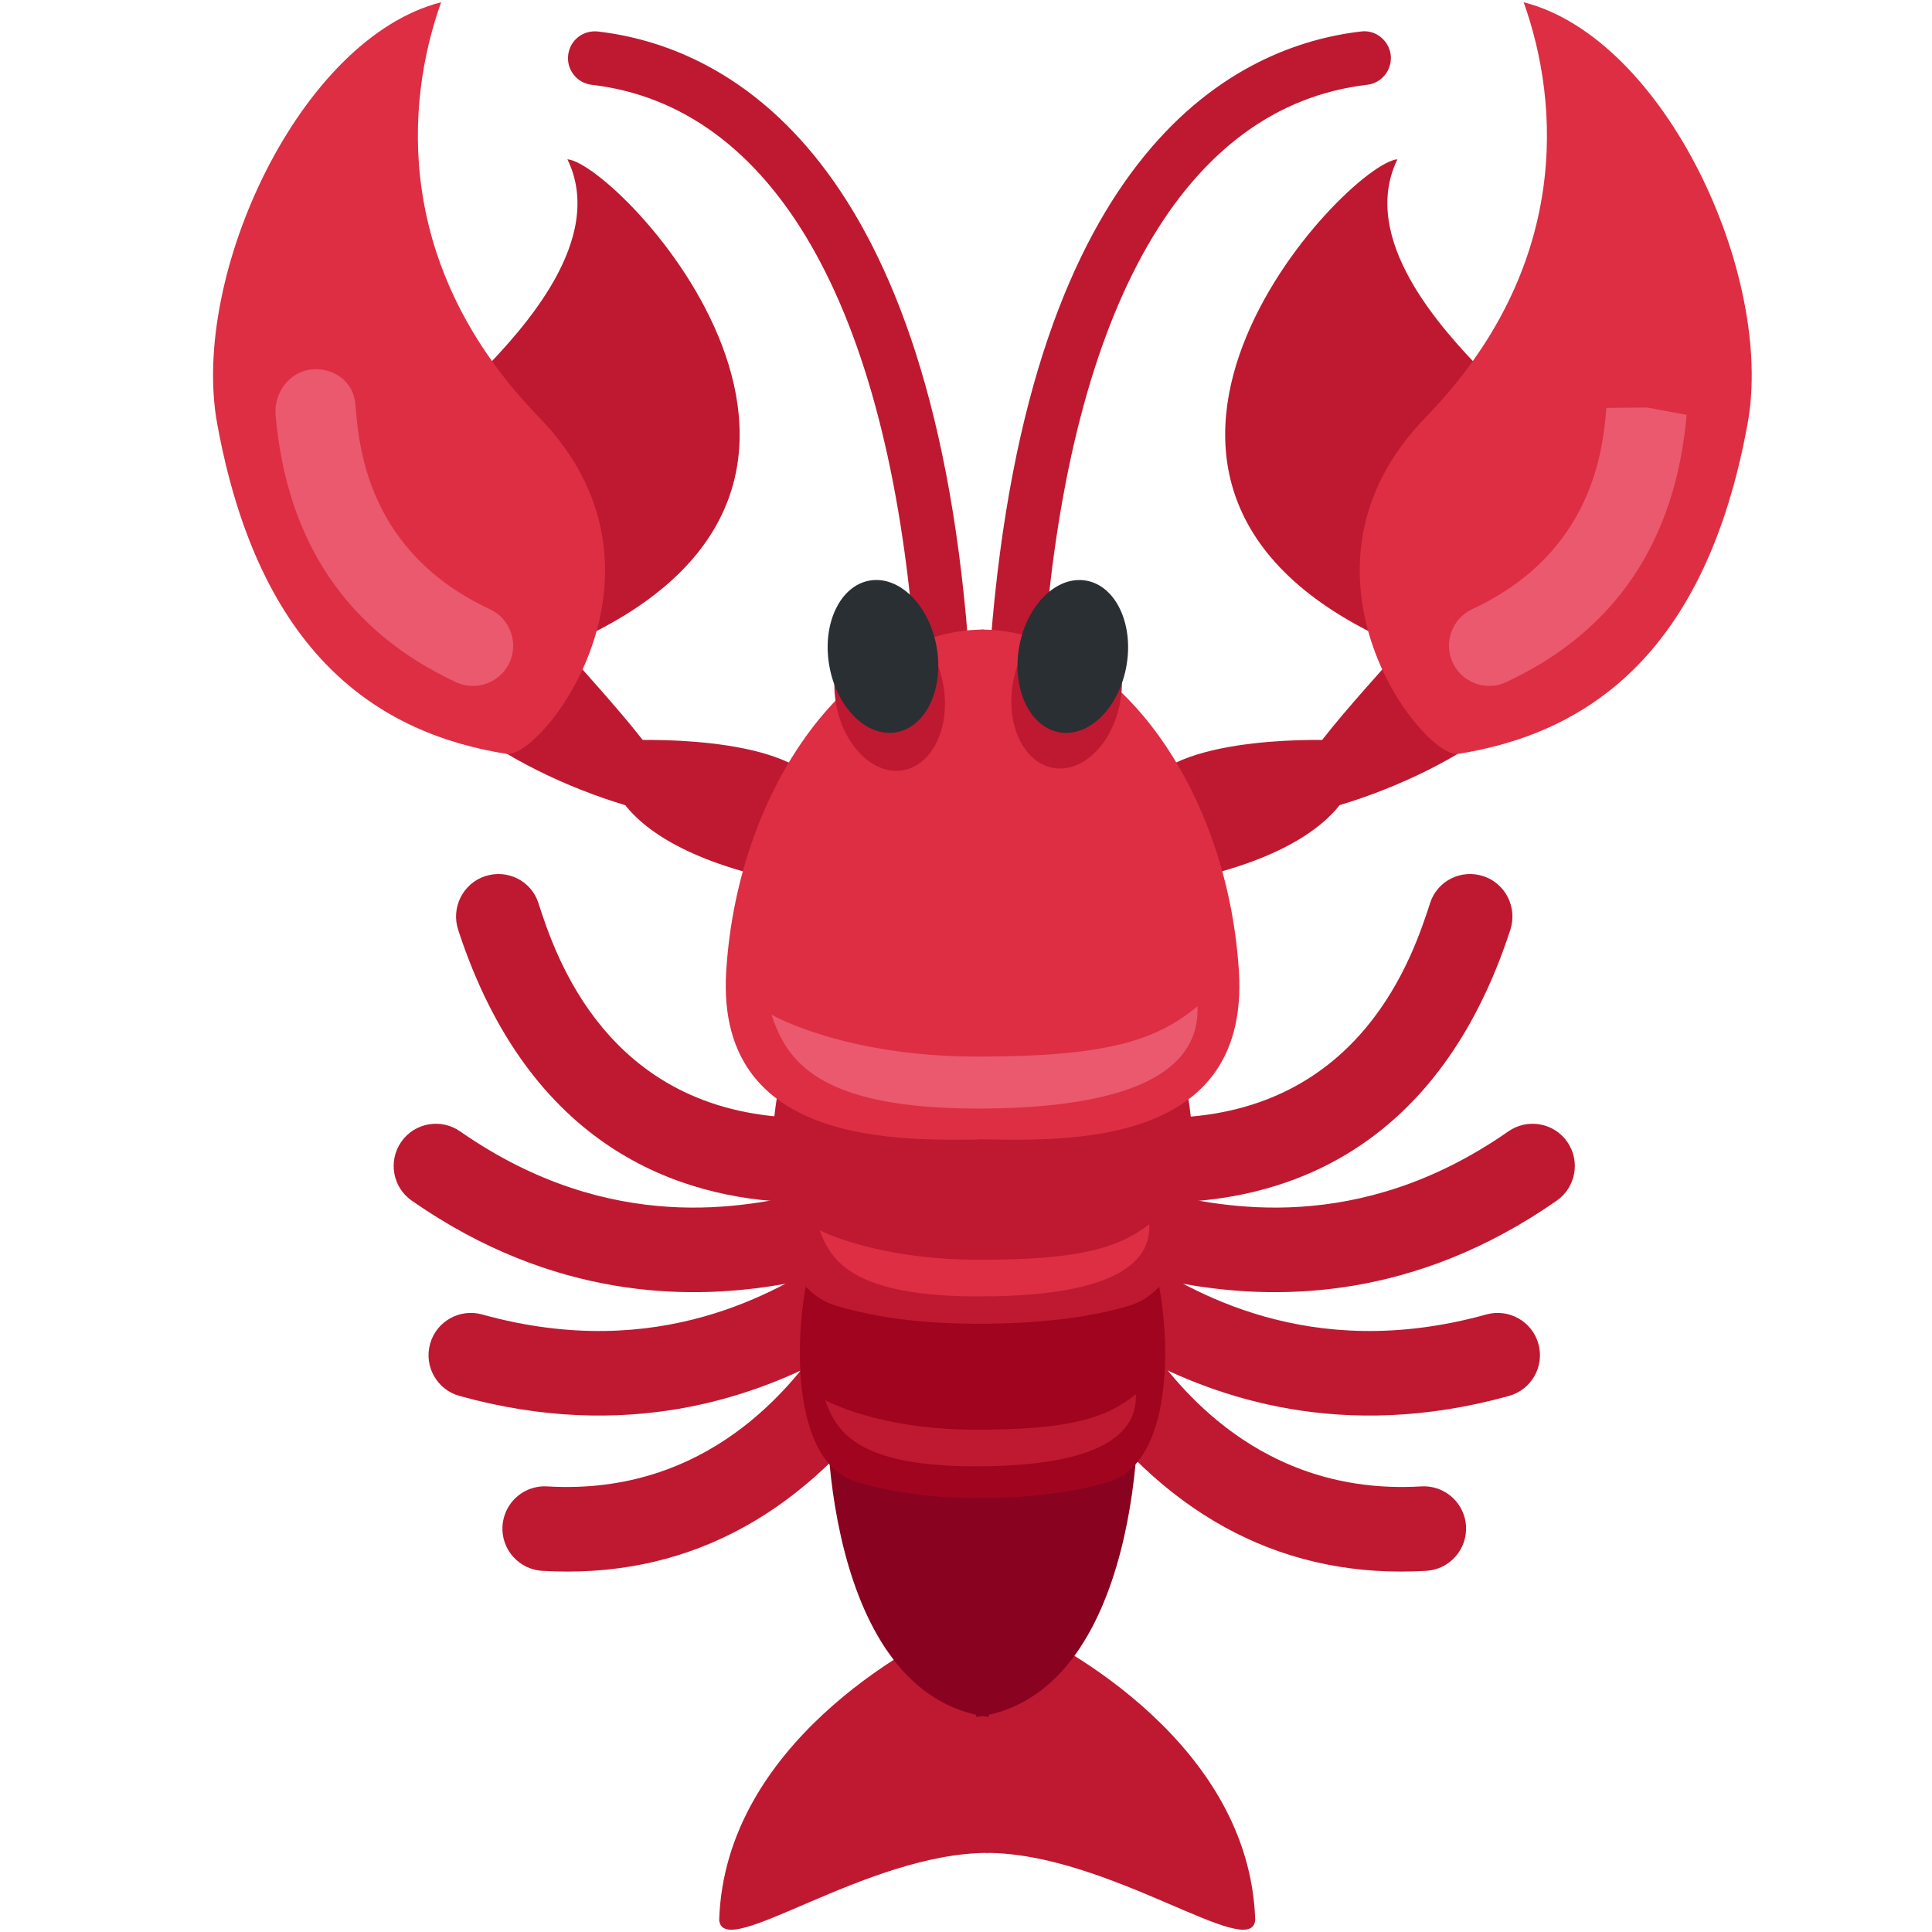
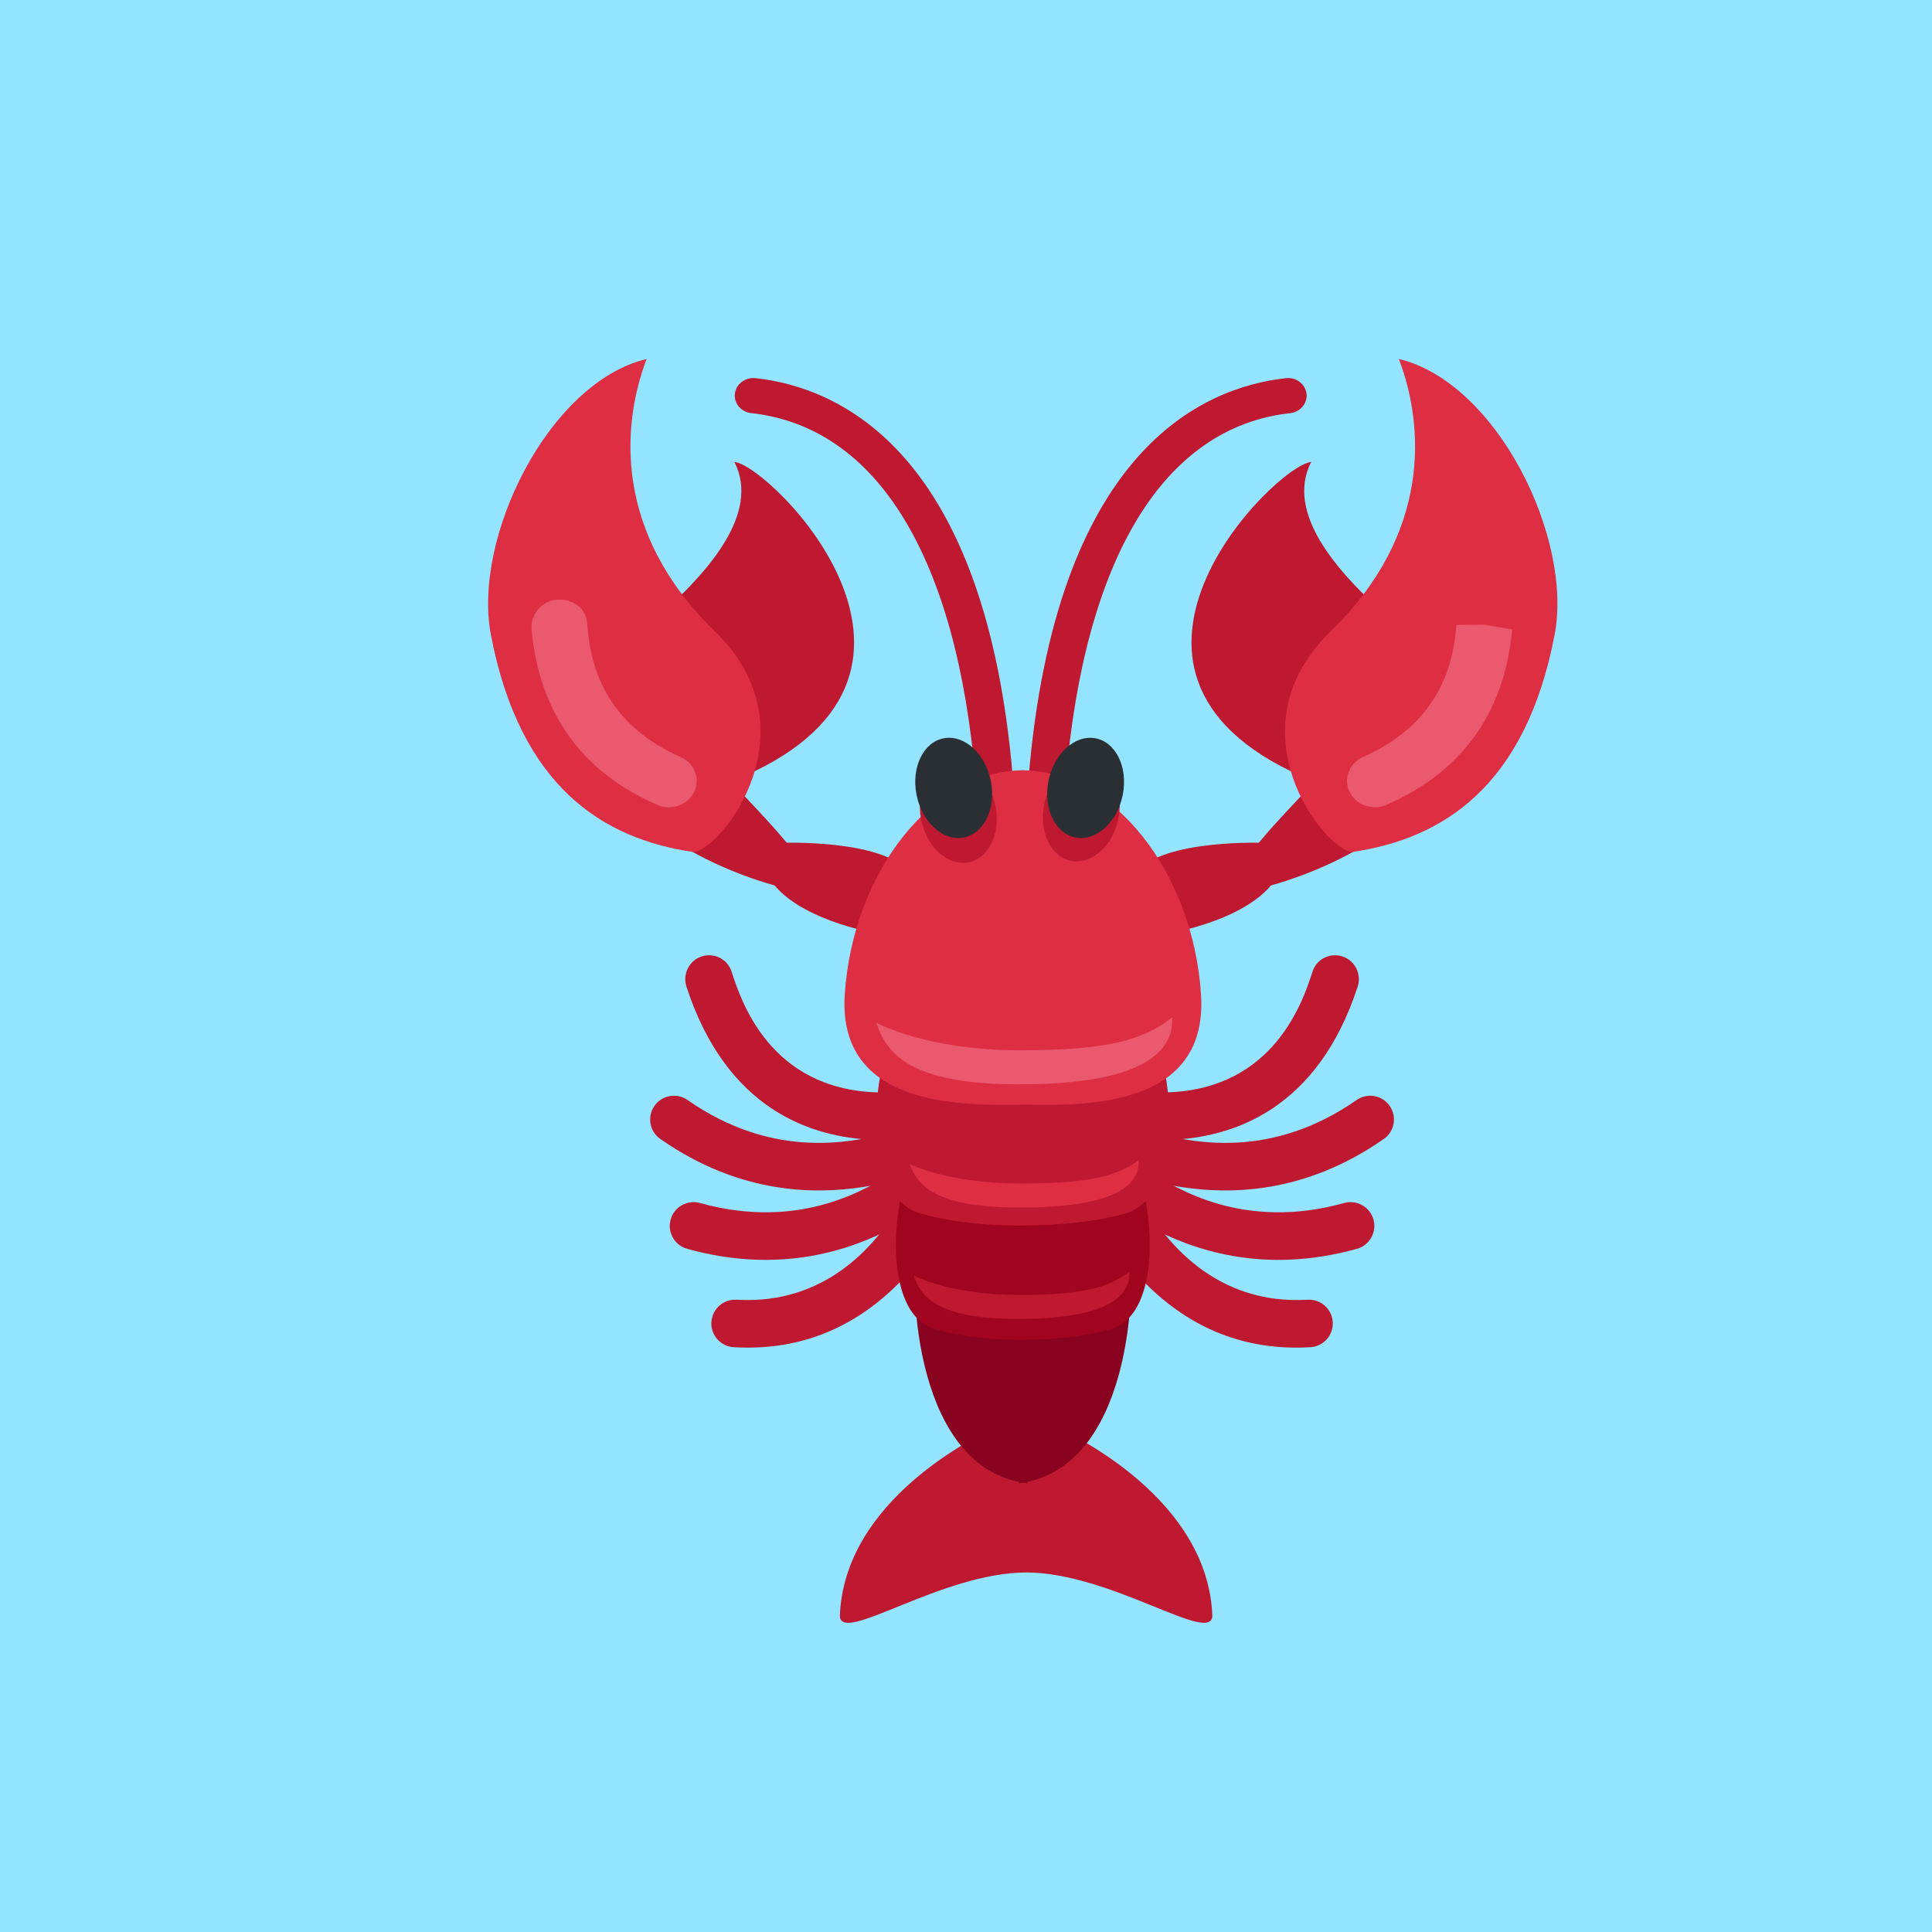
- <svg xmlns="http://www.w3.org/2000/svg" viewBox="0 0 36 36">
-   <g fill="#BE1931">
-     <path d="M14.847 22.402h-.064c-2.117-.069-4.919-1.006-6.246-5.077-.135-.413.089-.864.503-.999.414-.135.857.085.992.499l.003.011c.312.959 1.263 3.876 4.8 3.991.435.015.776.378.762.812-.014.415-.344.743-.75.763zm-5.348 5.637c.151-.221.411-.359.698-.342 3.034.181 4.578-1.938 5.086-2.634.256-.352.749-.429 1.1-.173.352.256.414.747.173 1.1-1.698 2.33-3.869 3.434-6.453 3.28-.434-.026-.766-.399-.74-.834.01-.148.059-.284.136-.397z" />
-     <path d="M14.362 23.967c.421-.064.767-.141 1.022-.2l.179-.04c.426-.092.695-.511.603-.937-.092-.425-.515-.698-.937-.603l-.193.043c-1.087.245-3.635.824-6.463-1.149-.357-.248-.849-.161-1.096.195-.249.357-.161.848.195 1.096 2.665 1.86 5.165 1.826 6.69 1.595z" />
-     <path d="M15.403 25.298c.376-.199 1.053-.624 1.053-.624.371-.228.487-.712.259-1.084-.227-.37-.718-.488-1.084-.259l-.168.105c-.944.591-3.156 1.981-6.479 1.057-.419-.116-.854.129-.97.548-.117.419.129.854.548.97 3.131.87 5.479.009 6.841-.713z" />
+ <svg xmlns="http://www.w3.org/2000/svg" width="64" height="64">
+   <g class="layer">
+     <rect fill="#94e4ff" height="64" id="svg_4" stroke-width="0" width="64" x="0" y="0" />
  </g>
-   <g fill="#BE1931">
-     <path d="M21.833 22.402h.064c2.117-.069 4.919-1.006 6.246-5.077.135-.413-.089-.864-.503-.999-.414-.135-.857.085-.992.499l-.003.011c-.312.959-1.263 3.876-4.8 3.991-.435.015-.776.378-.762.812.015.415.344.743.75.763zm5.348 5.637c-.151-.221-.411-.359-.698-.342-3.034.181-4.578-1.938-5.086-2.634-.256-.352-.749-.429-1.1-.173-.352.256-.414.747-.173 1.1 1.698 2.33 3.869 3.434 6.453 3.28.434-.026.766-.399.74-.834-.009-.148-.058-.284-.136-.397z" />
-     <path d="M22.318 23.967c-.421-.064-.767-.141-1.022-.2l-.179-.04c-.426-.092-.695-.511-.603-.937.092-.425.515-.698.937-.603l.193.043c1.087.245 3.635.824 6.463-1.149.357-.248.849-.161 1.096.195.249.357.161.848-.195 1.096-2.664 1.86-5.165 1.826-6.69 1.595z" />
-     <path d="M21.277 25.298c-.376-.199-1.053-.624-1.053-.624-.371-.228-.487-.712-.259-1.084.227-.37.718-.488 1.084-.259l.168.105c.944.591 3.156 1.981 6.479 1.057.419-.116.854.129.97.548.117.419-.129.854-.548.97-3.131.87-5.479.009-6.841-.713z" />
+   <g class="layer">
+     <g id="svg_37">
+       <path d="m29.049,37.76l-0.064,0c-2.117,-0.069 -4.919,-1.006 -6.246,-5.077c-0.135,-0.413 0.089,-0.864 0.503,-0.999c0.414,-0.135 0.857,0.085 0.992,0.499l0.003,0.011c0.312,0.959 1.263,3.876 4.8,3.991c0.435,0.015 0.776,0.378 0.762,0.812c-0.014,0.415 -0.344,0.743 -0.75,0.763zm-5.348,5.637c0.151,-0.221 0.411,-0.359 0.698,-0.342c3.034,0.181 4.578,-1.938 5.086,-2.634c0.256,-0.352 0.749,-0.429 1.1,-0.173c0.352,0.256 0.414,0.747 0.173,1.1c-1.698,2.33 -3.869,3.434 -6.453,3.28c-0.434,-0.026 -0.766,-0.399 -0.74,-0.834c0.01,-0.148 0.059,-0.284 0.136,-0.397z" fill="#be1931" id="svg_34" />
+       <path d="m28.564,39.325c0.421,-0.064 0.767,-0.141 1.022,-0.2l0.179,-0.04c0.426,-0.092 0.695,-0.511 0.603,-0.937c-0.092,-0.425 -0.515,-0.698 -0.937,-0.603l-0.193,0.043c-1.087,0.245 -3.635,0.824 -6.463,-1.149c-0.357,-0.248 -0.849,-0.161 -1.096,0.195c-0.249,0.357 -0.161,0.848 0.195,1.096c2.665,1.86 5.165,1.826 6.69,1.595z" fill="#be1931" id="svg_35" />
+       <path d="m29.605,40.656c0.376,-0.199 1.053,-0.624 1.053,-0.624c0.371,-0.228 0.487,-0.712 0.259,-1.084c-0.227,-0.37 -0.718,-0.488 -1.084,-0.259l-0.168,0.105c-0.944,0.591 -3.156,1.981 -6.479,1.057c-0.419,-0.116 -0.854,0.129 -0.97,0.548c-0.117,0.419 0.129,0.854 0.548,0.97c3.131,0.87 5.479,0.009 6.841,-0.713z" fill="#be1931" id="svg_36" />
+     </g>
+     <g id="svg_43">
+       <path d="m38.109,40.656c-0.376,-0.199 -1.053,-0.624 -1.053,-0.624c-0.371,-0.228 -0.487,-0.712 -0.259,-1.084c0.227,-0.37 0.718,-0.488 1.084,-0.259l0.168,0.105c0.944,0.591 3.156,1.981 6.479,1.057c0.419,-0.116 0.854,0.129 0.97,0.548c0.117,0.419 -0.129,0.854 -0.548,0.97c-3.131,0.87 -5.479,0.009 -6.841,-0.713z" fill="#be1931" id="svg_41" />
+       <path d="m39.15,39.325c-0.421,-0.064 -0.767,-0.141 -1.022,-0.2l-0.179,-0.04c-0.426,-0.092 -0.695,-0.511 -0.603,-0.937c0.092,-0.425 0.515,-0.698 0.937,-0.603l0.193,0.043c1.087,0.245 3.635,0.824 6.463,-1.149c0.357,-0.248 0.849,-0.161 1.096,0.195c0.249,0.357 0.161,0.848 -0.195,1.096c-2.664,1.86 -5.165,1.826 -6.69,1.595z" fill="#be1931" id="svg_40" />
+       <path d="m38.665,37.76l0.064,0c2.117,-0.069 4.919,-1.006 6.246,-5.077c0.135,-0.413 -0.089,-0.864 -0.503,-0.999c-0.414,-0.135 -0.857,0.085 -0.992,0.499l-0.003,0.011c-0.312,0.959 -1.263,3.876 -4.8,3.991c-0.435,0.015 -0.776,0.378 -0.762,0.812c0.015,0.415 0.344,0.743 0.75,0.763zm5.348,5.637c-0.151,-0.221 -0.411,-0.359 -0.698,-0.342c-3.034,0.181 -4.578,-1.938 -5.086,-2.634c-0.256,-0.352 -0.749,-0.429 -1.1,-0.173c-0.352,0.256 -0.414,0.747 -0.173,1.1c1.698,2.33 3.869,3.434 6.453,3.28c0.434,-0.026 0.766,-0.399 0.74,-0.834c-0.009,-0.148 -0.058,-0.284 -0.136,-0.397z" fill="#be1931" id="svg_39" />
+     </g>
+     <path d="m22.363,19.912c0.929,-0.908 2.861,-2.869 1.964,-4.609c1.172,0.09 8.348,7.179 -0.074,10.576c-1.324,-0.16 -1.89,-5.967 -1.89,-5.967l0,0zm10.837,27.27c-0.897,0.383 -5.251,2.531 -5.379,6.365c0.085,0.92 3.373,-1.457 6.189,-1.457l0,-4.026l-0.81,-0.881l0,0l-0,0z" fill="#BE1931" id="svg_9" />
+     <path d="m34.782,47.181c0.897,0.384 5.251,2.531 5.379,6.365c-0.085,0.92 -3.373,-1.457 -6.189,-1.457l0,-4.026l0.81,-0.881l0,0zm-14.084,-21.335c0.164,1.666 3.675,3.368 6.206,3.762c0.324,-0.664 -1.673,-2.608 -2.751,-3.784c-0.603,-0.657 -0.866,-2.219 -2.699,-1.54s-0.755,1.562 -0.755,1.562z" fill="#BE1931" id="svg_10" />
+     <path d="m25.772,27.921c-0.809,0 -1.025,2.045 3.075,2.965s1.927,-1.023 1.295,-1.943c-0.81,-1.176 -4.37,-1.022 -4.37,-1.022z" fill="#BE1931" id="svg_11" />
+     <path d="m30.371,41.43c-0.231,1.151 -0.093,7.247 3.658,7.707l0,-8.167l-3.658,0.459z" fill="#89021F" id="svg_12" />
+     <path d="m45.399,19.912c-0.929,-0.908 -2.861,-2.869 -1.964,-4.609c-1.172,0.09 -8.348,7.179 0.074,10.576c1.324,-0.16 1.89,-5.967 1.89,-5.967z" fill="#BE1931" id="svg_13" />
+     <path d="m47.063,25.846c-0.164,1.666 -3.675,3.368 -6.206,3.762c-0.324,-0.664 1.673,-2.608 2.751,-3.784c0.603,-0.657 0.866,-2.219 2.699,-1.54s0.755,1.562 0.755,1.562l0,0z" fill="#BE1931" id="svg_14" />
+     <path d="m41.99,27.921c0.809,0 1.025,2.045 -3.075,2.965s-1.927,-1.023 -1.295,-1.943c0.809,-1.176 4.37,-1.022 4.37,-1.022z" fill="#BE1931" id="svg_15" />
+     <path d="m46.34,11.892c3.253,0.781 5.776,5.936 5.157,9.147c-0.966,5.015 -3.696,6.746 -6.706,7.185c-0.924,-0.068 -4.068,-4.05 -0.712,-7.311s3.095,-6.826 2.261,-9.021z" fill="#DD2E44" id="svg_16" />
+     <path d="m32.936,26.414c-0.319,0 -0.591,-0.232 -0.615,-0.537c-0.615,-7.402 -3.255,-11.731 -7.435,-12.192c-0.339,-0.037 -0.582,-0.326 -0.541,-0.647c0.04,-0.318 0.339,-0.546 0.686,-0.511c2.797,0.308 7.623,2.44 8.522,13.258c0.026,0.321 -0.227,0.601 -0.567,0.627l-0.049,0.001zm1.752,0l-0.049,-0.001c-0.34,-0.024 -0.594,-0.305 -0.567,-0.627c0.899,-10.819 5.726,-12.951 8.523,-13.258c0.334,-0.044 0.645,0.191 0.686,0.511c0.038,0.319 -0.204,0.61 -0.542,0.647c-4.179,0.46 -6.82,4.79 -7.435,12.192c-0.025,0.305 -0.295,0.537 -0.615,0.537l0,0z" fill="#BE1931" id="svg_17" />
+     <path d="m33.974,38.7c0,1.166 0.023,3.877 0.023,5.684c-0.712,0 -1.842,-0.019 -3.012,-0.35c-1.849,-0.525 -1.375,-4.547 -0.759,-5.48l3.747,0.146z" fill="#A0041E" id="svg_18" />
+     <path d="m33.917,34.269c0,1.297 0.027,4.315 0.027,6.327c-0.809,0 -2.095,-0.02 -3.426,-0.389c-2.104,-0.584 -1.564,-5.061 -0.864,-6.1l4.262,0.162z" fill="#BE1931" id="svg_19" />
+     <path d="m33.917,25.517c0,2.528 0.345,10.284 0.345,11.07c-1.726,0 -6.549,0.393 -6.278,-3.653c0.269,-4.045 2.913,-7.417 5.934,-7.417z" fill="#DD2E44" id="svg_20" />
+     <path d="m37.397,41.43c0.231,1.151 0.093,7.247 -3.658,7.707l0,-8.167l3.658,0.459z" fill="#89021F" id="svg_21" />
+     <path d="m33.793,38.7c0,1.166 -0.188,3.877 -0.188,5.684c0.712,0 2.006,-0.019 3.175,-0.35c1.849,-0.525 1.375,-4.547 0.759,-5.48l-3.746,0.146z" fill="#A0041E" id="svg_22" />
+     <path d="m33.851,34.269c0,1.297 -0.204,4.315 -0.204,6.327c0.809,0 2.273,-0.02 3.603,-0.389c2.104,-0.584 1.564,-5.061 0.864,-6.1l-4.262,0.162z" fill="#BE1931" id="svg_23" />
+     <path d="m33.851,25.517c0,2.528 -0.259,10.284 -0.259,11.07c1.726,0 6.463,0.393 6.193,-3.653s-2.913,-7.417 -5.934,-7.417zm-12.431,-13.625c-3.253,0.781 -5.776,5.936 -5.157,9.147c0.966,5.015 3.696,6.746 6.706,7.185c0.924,-0.068 4.068,-4.05 0.712,-7.311s-3.094,-6.826 -2.261,-9.021l-0,0z" fill="#DD2E44" id="svg_24" />
+     <ellipse cx="22.247" cy="22.748" fill="#BE1931" id="svg_25" rx="1.015" ry="1.435" transform="matrix(1.21641 -0.203779 0.215974 1.14771 -0.228206 5.35089)" />
+     <ellipse cx="12.617" cy="21.594" fill="#BE1931" id="svg_26" rx="1.435" ry="1.015" transform="matrix(0.215825 -1.14774 1.21644 0.203638 6.82894 36.9589)" />
+     <ellipse cx="22.122" cy="22.04" fill="#292F33" id="svg_27" rx="1.015" ry="1.435" transform="matrix(1.21641 -0.203779 0.215974 1.14771 -0.0776584 5.31291)" />
+     <ellipse cx="12.732" cy="20.93" fill="#292F33" id="svg_28" rx="1.435" ry="1.015" transform="matrix(0.215825 -1.14774 1.21644 0.203638 7.7539 36.4521)" />
+     <path d="m29.025,33.881c0.347,0.984 1.043,2.04 4.749,2.04c2.587,0 5.134,-0.437 5.058,-2.222c-0.965,0.765 -2.162,1.093 -5.058,1.093c-3.089,0 -4.749,-0.912 -4.749,-0.912z" fill="#EA596E" id="svg_29" />
+     <path d="m30.133,38.564c0.269,0.694 0.807,1.438 3.675,1.438c2.001,0 3.974,-0.308 3.914,-1.567c-0.747,0.54 -1.673,0.77 -3.914,0.77c-2.391,-0.001 -3.675,-0.642 -3.675,-0.642z" fill="#DD2E44" id="svg_30" />
+     <path d="m30.261,42.254c0.253,0.694 0.76,1.438 3.463,1.438c1.887,0 3.745,-0.308 3.689,-1.567c-0.704,0.54 -1.576,0.771 -3.689,0.771c-2.252,0 -3.463,-0.642 -3.463,-0.642z" fill="#BE1931" id="svg_31" />
+     <path d="m22.152,26.741c-0.131,0 -0.264,-0.026 -0.39,-0.082c-2.503,-1.1 -3.9,-3.054 -4.152,-5.805c-0.044,-0.48 0.327,-0.947 0.836,-0.988c0.51,-0.042 0.955,0.269 1.001,0.75l0.007,0.089c0.079,0.859 0.288,3.139 3.09,4.371c0.463,0.204 0.665,0.724 0.448,1.162c-0.157,0.317 -0.49,0.504 -0.84,0.504zm23.397,0c-0.348,0 -0.683,-0.187 -0.84,-0.505c-0.216,-0.437 -0.016,-0.958 0.448,-1.162c2.802,-1.232 3.011,-3.512 3.089,-4.371l0.932,-0.009l0.915,0.16c-0.253,2.751 -1.651,4.705 -4.154,5.805c-0.126,0.057 -0.259,0.083 -0.39,0.083z" fill="#EA596E" id="svg_32" />
+     <g fill="#BE1931" id="svg_5" />
+     <g fill="#BE1931" id="svg_1" />
+     <g fill="#BE1931" id="svg_33" />
+     <g fill="#BE1931" id="svg_38" />
  </g>
-   <path fill="#BE1931" d="M8.983 6.922c.752-.779 2.316-2.461 1.59-3.954.949.077 6.757 6.159-.06 9.073-1.072-.137-1.53-5.119-1.53-5.119zm8.772 23.394c-.726.329-4.25 2.171-4.354 5.46.069.789 2.73-1.25 5.01-1.25v-3.454l-.656-.756z" />
-   <path fill="#BE1931" d="M19.035 30.316c.726.329 4.25 2.171 4.354 5.46-.069.789-2.73-1.25-5.01-1.25v-3.454l.656-.756zm-11.4-18.303c.133 1.429 2.975 2.889 5.023 3.227.262-.57-1.354-2.237-2.227-3.246-.488-.564-.701-1.904-2.185-1.321s-.611 1.34-.611 1.34z" />
-   <path fill="#BE1931" d="M11.742 13.793c-.655 0-.83 1.754 2.489 2.544s1.56-.878 1.048-1.667c-.656-1.009-3.537-.877-3.537-.877z" />
-   <path fill="#89021F" d="M15.465 25.382c-.187.987-.075 6.217 2.961 6.612v-7.006l-2.961.394z" />
-   <path fill="#BE1931" d="M27.629 6.922c-.752-.779-2.316-2.461-1.59-3.954-.949.077-6.757 6.159.06 9.073 1.072-.137 1.53-5.119 1.53-5.119z" />
-   <path fill="#BE1931" d="M28.976 12.013c-.133 1.429-2.975 2.889-5.023 3.227-.262-.57 1.354-2.237 2.227-3.246.488-.564.701-1.904 2.185-1.321s.611 1.34.611 1.34z" />
-   <path fill="#BE1931" d="M24.87 13.793c.655 0 .83 1.754-2.489 2.544s-1.56-.878-1.048-1.667c.655-1.009 3.537-.877 3.537-.877z" />
-   <path fill="#DD2E44" d="M28.391.042c2.633.67 4.675 5.092 4.174 7.847-.782 4.302-2.992 5.787-5.428 6.164-.748-.058-3.293-3.474-.576-6.272s2.505-5.856 1.83-7.739z" />
-   <path fill="#BE1931" d="M17.541 12.5c-.258 0-.478-.199-.498-.461-.498-6.35-2.635-10.064-6.018-10.459-.274-.032-.471-.28-.438-.555.032-.273.274-.468.555-.438 2.264.264 6.17 2.093 6.898 11.374.021.275-.184.516-.459.538l-.04.001zm1.418 0l-.04-.001c-.275-.021-.481-.262-.459-.538C19.188 2.68 23.095.851 25.359.587c.27-.038.522.164.555.438.031.274-.165.523-.439.555-3.383.395-5.52 4.109-6.018 10.459-.02.262-.239.461-.498.461z" />
-   <path fill="#A0041E" d="M18.381 23.04c0 1 .019 3.326.019 4.876-.576 0-1.491-.016-2.438-.3-1.497-.45-1.113-3.901-.614-4.701l3.033.125z" />
-   <path fill="#BE1931" d="M18.335 19.239c0 1.113.022 3.702.022 5.428-.655 0-1.696-.017-2.773-.334-1.703-.501-1.266-4.342-.699-5.233l3.45.139z" />
-   <path fill="#DD2E44" d="M18.335 11.731c0 2.169.279 8.822.279 9.497-1.397 0-5.301.337-5.082-3.134.218-3.47 2.358-6.363 4.803-6.363z" />
-   <path fill="#89021F" d="M21.152 25.382c.187.987.075 6.217-2.961 6.612v-7.006l2.961.394z" />
-   <path fill="#A0041E" d="M18.235 23.04c0 1-.152 3.326-.152 4.876.576 0 1.624-.016 2.57-.3 1.497-.45 1.113-3.901.614-4.701l-3.032.125z" />
-   <path fill="#BE1931" d="M18.282 19.239c0 1.113-.165 3.702-.165 5.428.655 0 1.84-.017 2.916-.334 1.703-.501 1.266-4.342.699-5.233l-3.45.139z" />
-   <path fill="#DD2E44" d="M18.282 11.731c0 2.169-.21 8.822-.21 9.497 1.397 0 5.231.337 5.013-3.134s-2.358-6.363-4.803-6.363zM8.22.042c-2.633.67-4.675 5.092-4.174 7.847.782 4.302 2.992 5.787 5.428 6.164.748-.058 3.293-3.474.576-6.272S7.546 1.925 8.22.042z" />
-   <ellipse transform="rotate(-10.068 16.574 12.941)" fill="#BE1931" cx="16.578" cy="12.94" rx="1.015" ry="1.435" />
-   <ellipse transform="rotate(-79.939 19.875 12.896)" fill="#BE1931" cx="19.875" cy="12.896" rx="1.435" ry="1.015" />
-   <ellipse transform="rotate(-10.068 16.45 12.233)" fill="#292F33" cx="16.453" cy="12.232" rx="1.015" ry="1.435" />
-   <ellipse transform="rotate(-79.939 19.99 12.232)" fill="#292F33" cx="19.99" cy="12.232" rx="1.435" ry="1.015" />
-   <path fill="#EA596E" d="M14.375 18.906c.281.844.844 1.75 3.844 1.75 2.094 0 4.156-.375 4.094-1.906-.781.656-1.75.938-4.094.938-2.5 0-3.844-.782-3.844-.782z" />
-   <path fill="#DD2E44" d="M15.272 22.923c.218.595.653 1.234 2.975 1.234 1.62 0 3.217-.264 3.168-1.344-.605.463-1.354.661-3.168.661-1.935-.001-2.975-.551-2.975-.551z" />
-   <path fill="#BE1931" d="M15.376 26.089c.205.595.615 1.234 2.803 1.234 1.527 0 3.031-.264 2.986-1.344-.57.463-1.276.661-2.986.661-1.823 0-2.803-.551-2.803-.551z" />
-   <path fill="#EA596E" d="M8.812 12.781c-.106 0-.214-.022-.316-.07-2.026-.944-3.157-2.62-3.361-4.98-.036-.412.265-.812.677-.848.413-.036.773.231.81.643l.006.076c.064.737.233 2.693 2.501 3.75.375.175.538.621.363.997-.127.272-.397.432-.68.432zm18.938 0c-.282 0-.553-.16-.68-.433-.175-.375-.013-.822.363-.997 2.268-1.057 2.437-3.013 2.5-3.75l.754-.008.741.137c-.205 2.36-1.336 4.036-3.362 4.98-.102.049-.21.071-.316.071z" />
</svg>
